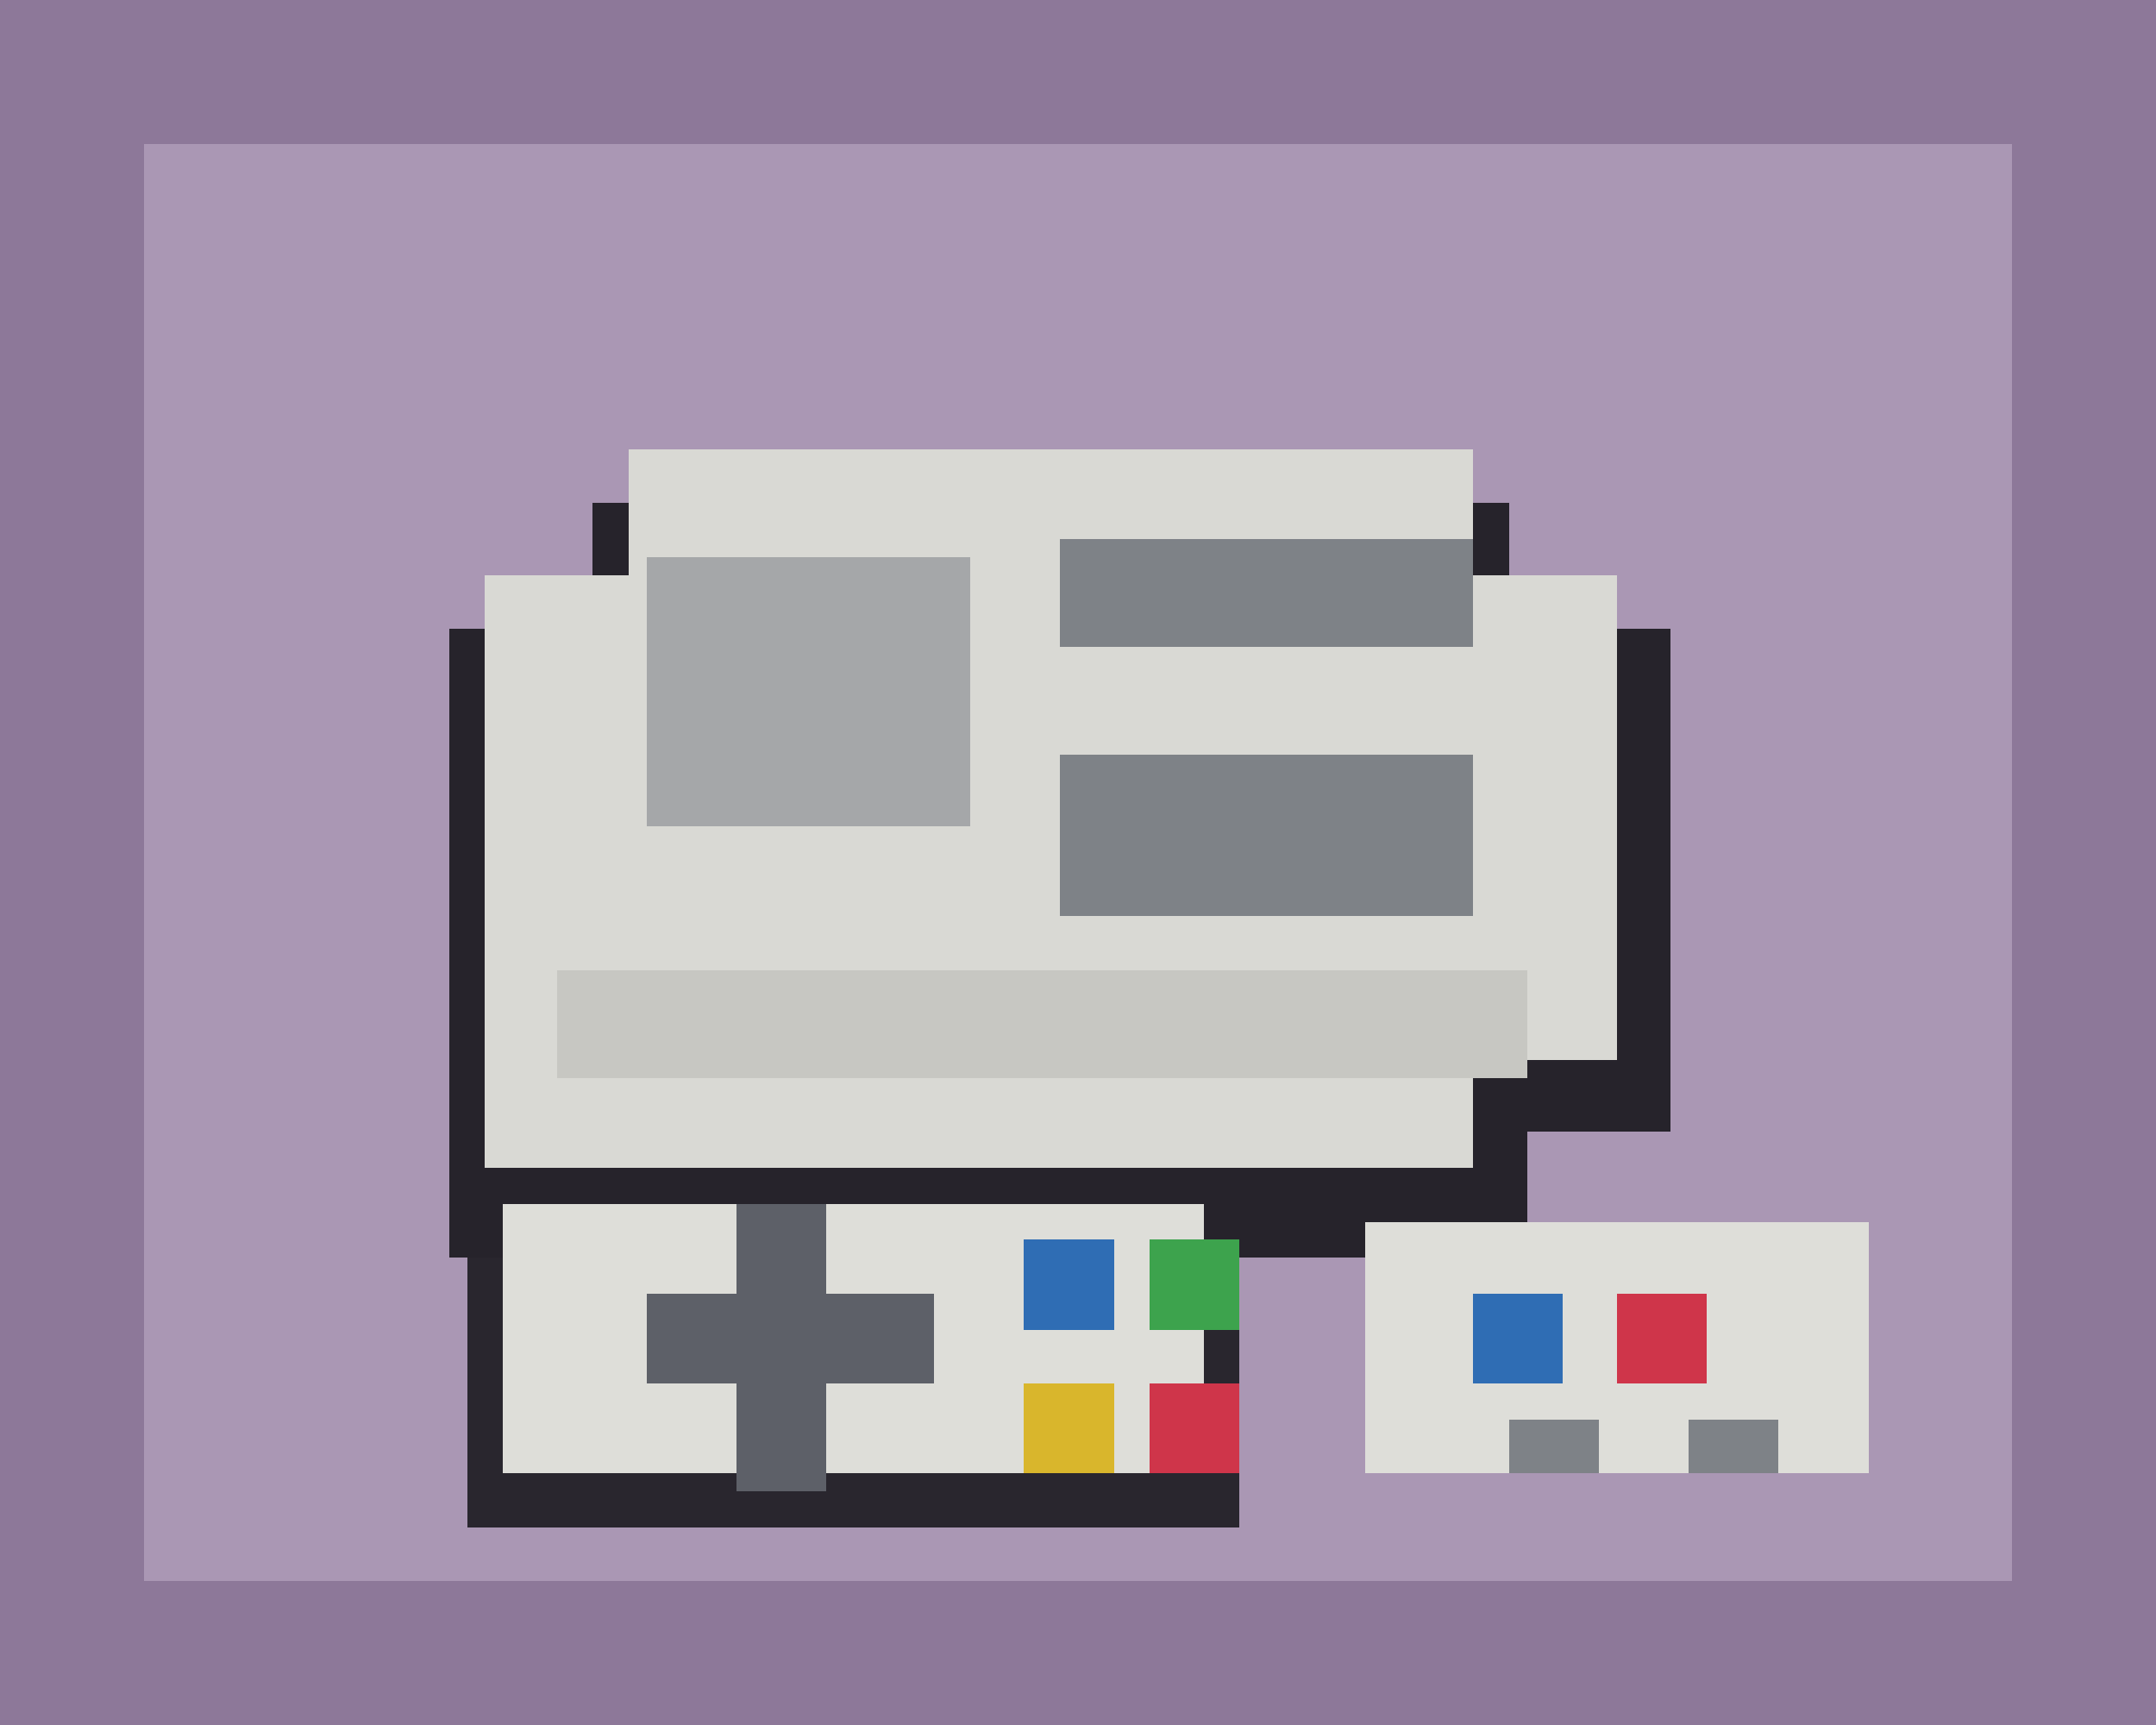
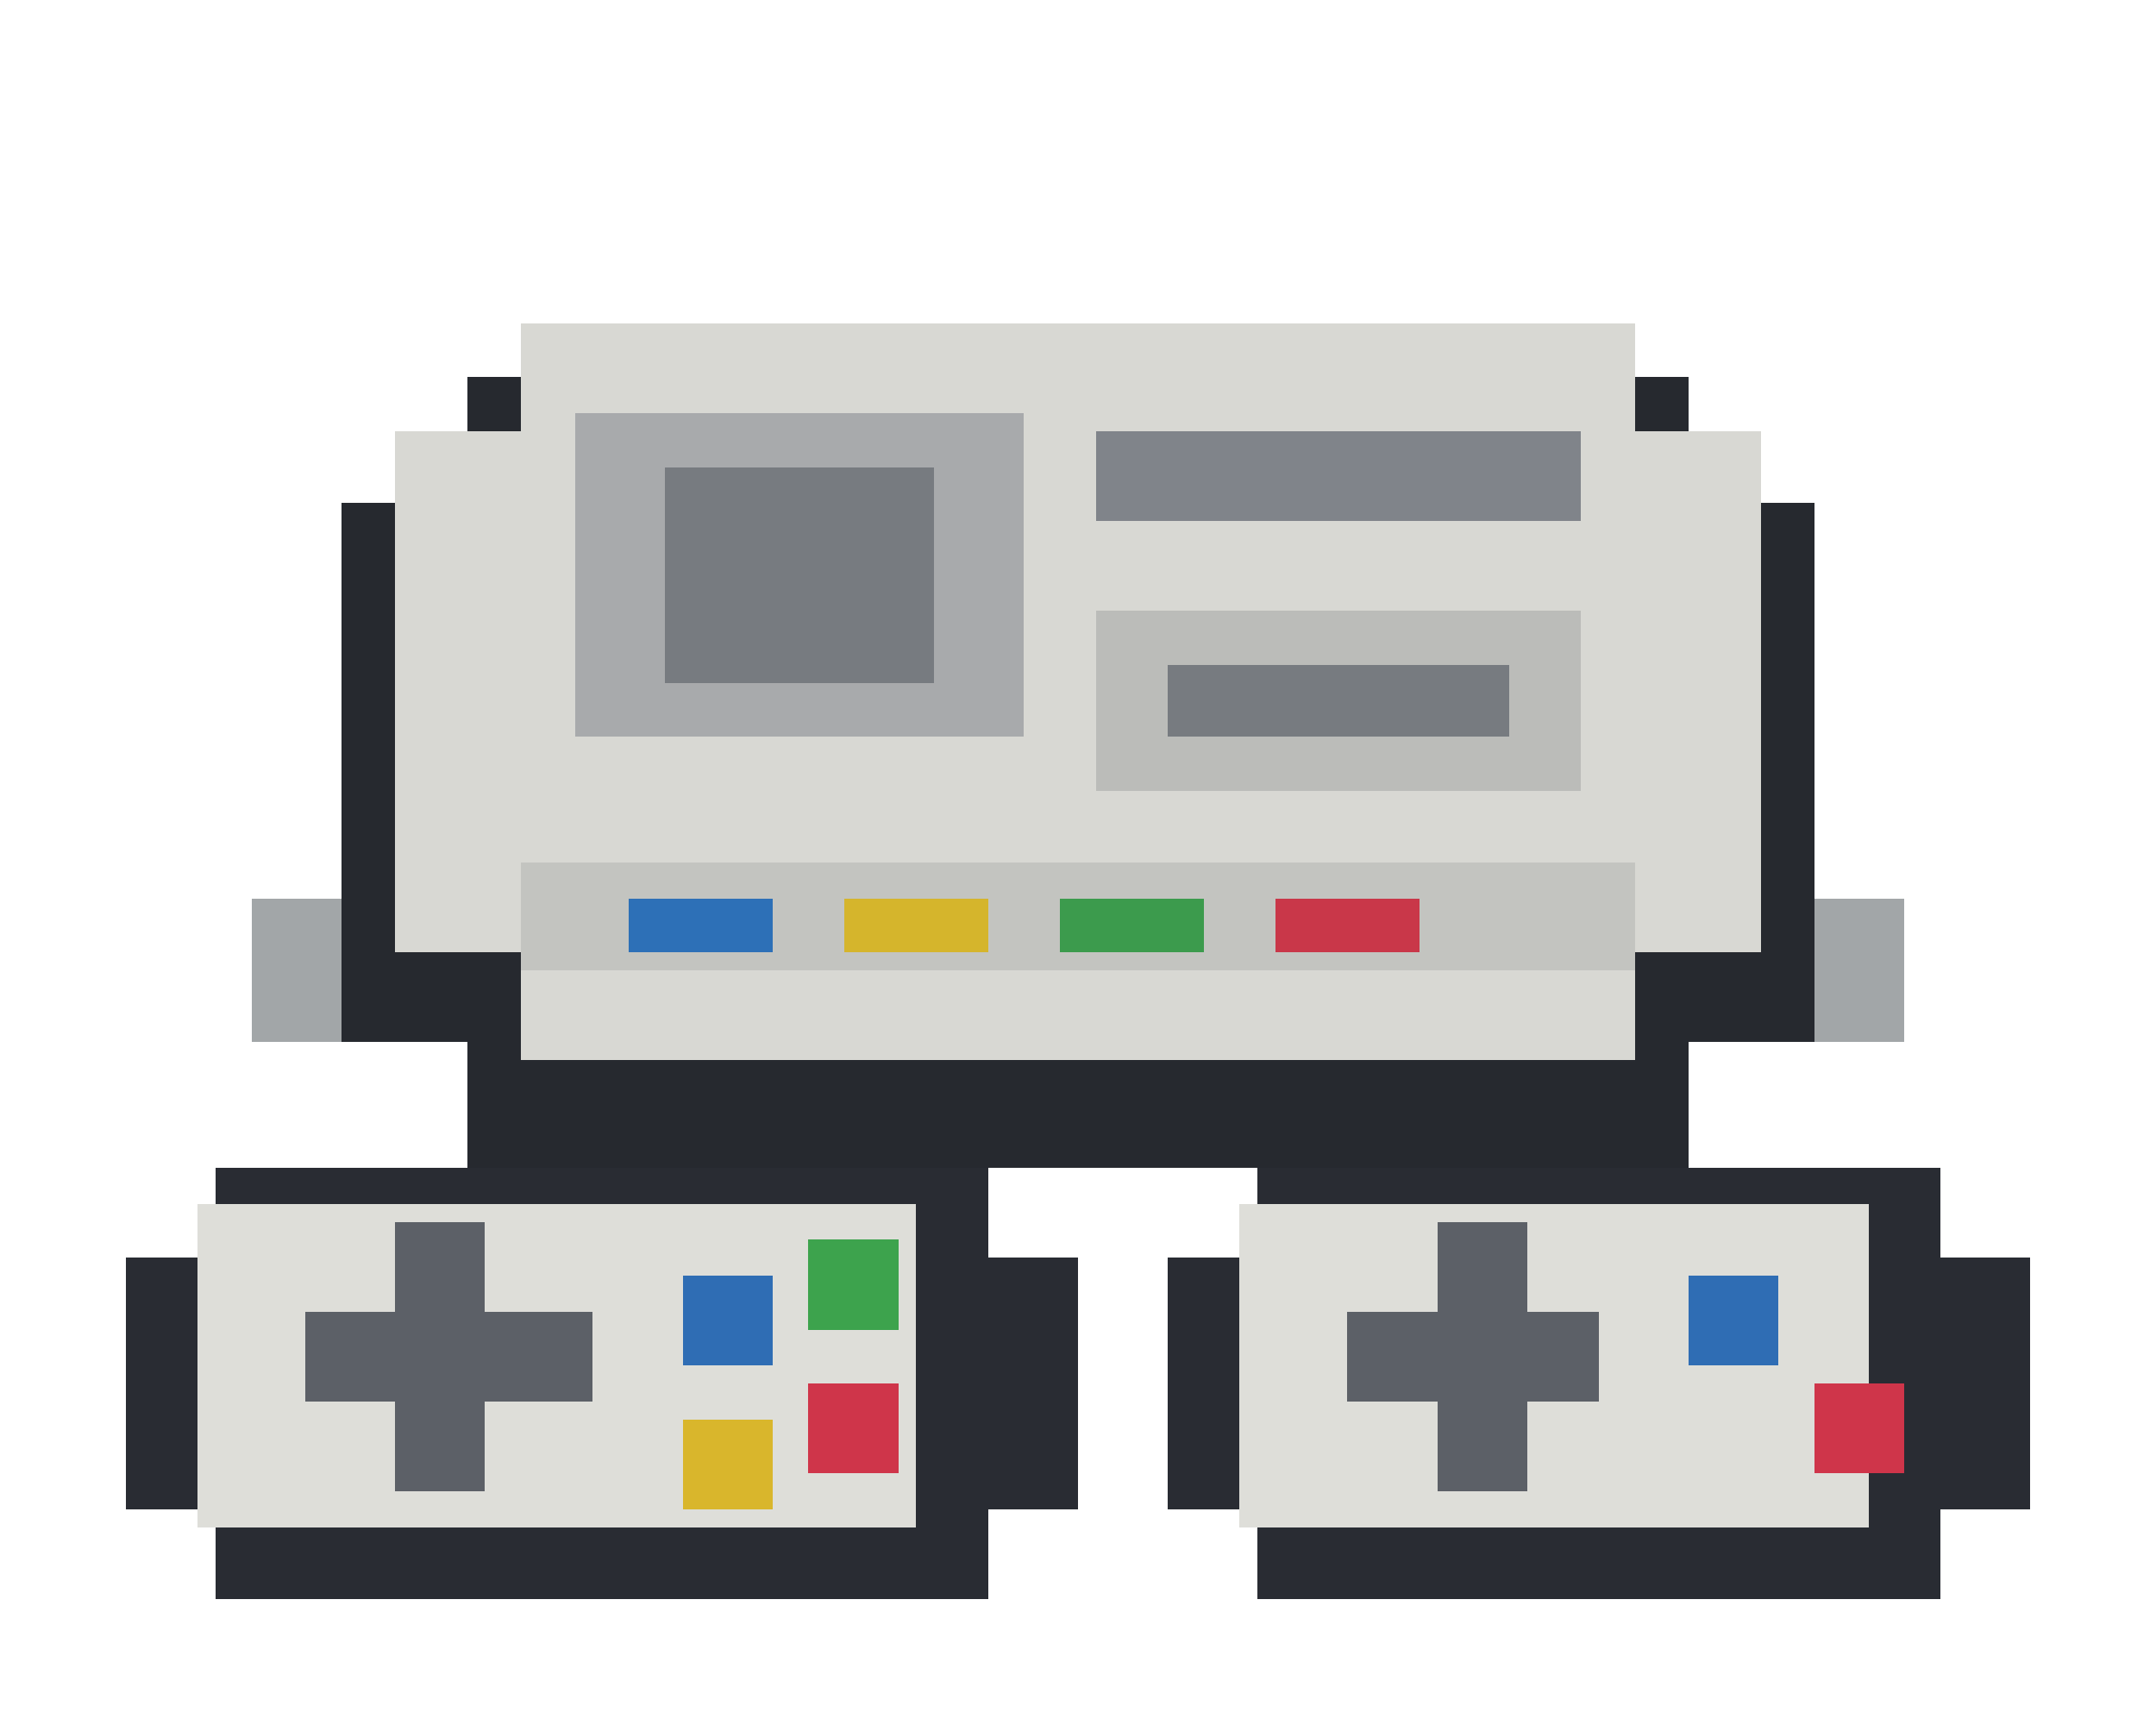
<svg xmlns="http://www.w3.org/2000/svg" viewBox="0 0 120 96" shape-rendering="crispEdges">
-   <rect width="120" height="96" fill="#8d7899" />
-   <rect x="8" y="8" width="104" height="80" fill="#aa97b4" />
-   <path d="M25 35h8v-7h51v7h9v28h-8v7H25z" fill="#26232b" />
-   <path d="M27 32h8v-7h47v7h8v27h-8v6H27z" fill="#d9d9d4" />
-   <rect x="36" y="31" width="18" height="15" fill="#a5a7a9" />
-   <rect x="59" y="30" width="23" height="6" fill="#7e8287" />
-   <rect x="59" y="42" width="23" height="9" fill="#7e8287" />
-   <rect x="31" y="54" width="54" height="6" fill="#c7c7c2" />
-   <rect x="26" y="70" width="43" height="15" fill="#29262e" />
-   <path d="M28 67h39v15H28z" fill="#deded9" />
-   <rect x="36" y="72" width="16" height="5" fill="#5d6068" />
-   <rect x="41" y="67" width="5" height="16" fill="#5d6068" />
-   <rect x="57" y="69" width="5" height="5" fill="#2f6db4" />
-   <rect x="64" y="69" width="5" height="5" fill="#3da34d" />
-   <rect x="57" y="77" width="5" height="5" fill="#d9b62c" />
-   <rect x="64" y="77" width="5" height="5" fill="#cf354a" />
-   <path d="M76 68h28v14H76z" fill="#deded9" />
-   <rect x="82" y="72" width="5" height="5" fill="#2f6db4" />
-   <rect x="90" y="72" width="5" height="5" fill="#cf354a" />
-   <rect x="84" y="79" width="5" height="3" fill="#7e8287" />
-   <rect x="94" y="79" width="5" height="3" fill="#7e8287" />
+   <rect x="14" y="50" width="92" height="8" fill="#172126" opacity=".4" />
+   <path d="M19 28h7v-7h68v7h7v30h-7v7H26v-7h-7z" fill="#26292f" />
+   <path d="M22 24h7v-6h62v6h7v29h-7v6H29v-6h-7z" fill="#d8d8d3" />
+   <rect x="32" y="23" width="25" height="18" fill="#a8aaac" />
+   <rect x="37" y="26" width="15" height="12" fill="#777b80" />
+   <rect x="61" y="24" width="27" height="5" fill="#80848a" />
+   <rect x="61" y="34" width="27" height="10" fill="#bbbcb9" />
+   <rect x="65" y="37" width="19" height="4" fill="#777b80" />
+   <rect x="29" y="48" width="62" height="6" fill="#c3c4c0" />
+   <rect x="35" y="50" width="8" height="3" fill="#2d70b7" />
+   <rect x="47" y="50" width="8" height="3" fill="#d5b52c" />
+   <rect x="59" y="50" width="8" height="3" fill="#3c9b4d" />
+   <rect x="71" y="50" width="8" height="3" fill="#c93749" />
+   <path d="M7 70h5v-5h43v5h5v14h-5v5H12v-5H7z" fill="#292c33" />
+   <path d="M11 67h40v18H11z" fill="#deded9" />
+   <rect x="17" y="73" width="16" height="5" fill="#5c6067" />
+   <rect x="22" y="68" width="5" height="15" fill="#5c6067" />
+   <rect x="38" y="71" width="5" height="5" fill="#2f6db4" />
+   <rect x="45" y="69" width="5" height="5" fill="#3da34d" />
+   <rect x="38" y="79" width="5" height="5" fill="#d9b62c" />
+   <rect x="45" y="77" width="5" height="5" fill="#cf354a" />
+   <path d="M65 70h5v-5h38v5h5v14h-5v5H70v-5h-5z" fill="#292c33" />
+   <path d="M69 67h35v18H69z" fill="#deded9" />
+   <rect x="75" y="73" width="14" height="5" fill="#5c6067" />
+   <rect x="80" y="68" width="5" height="15" fill="#5c6067" />
+   <rect x="94" y="71" width="5" height="5" fill="#2f6db4" />
+   <rect x="101" y="77" width="5" height="5" fill="#cf354a" />
</svg>
